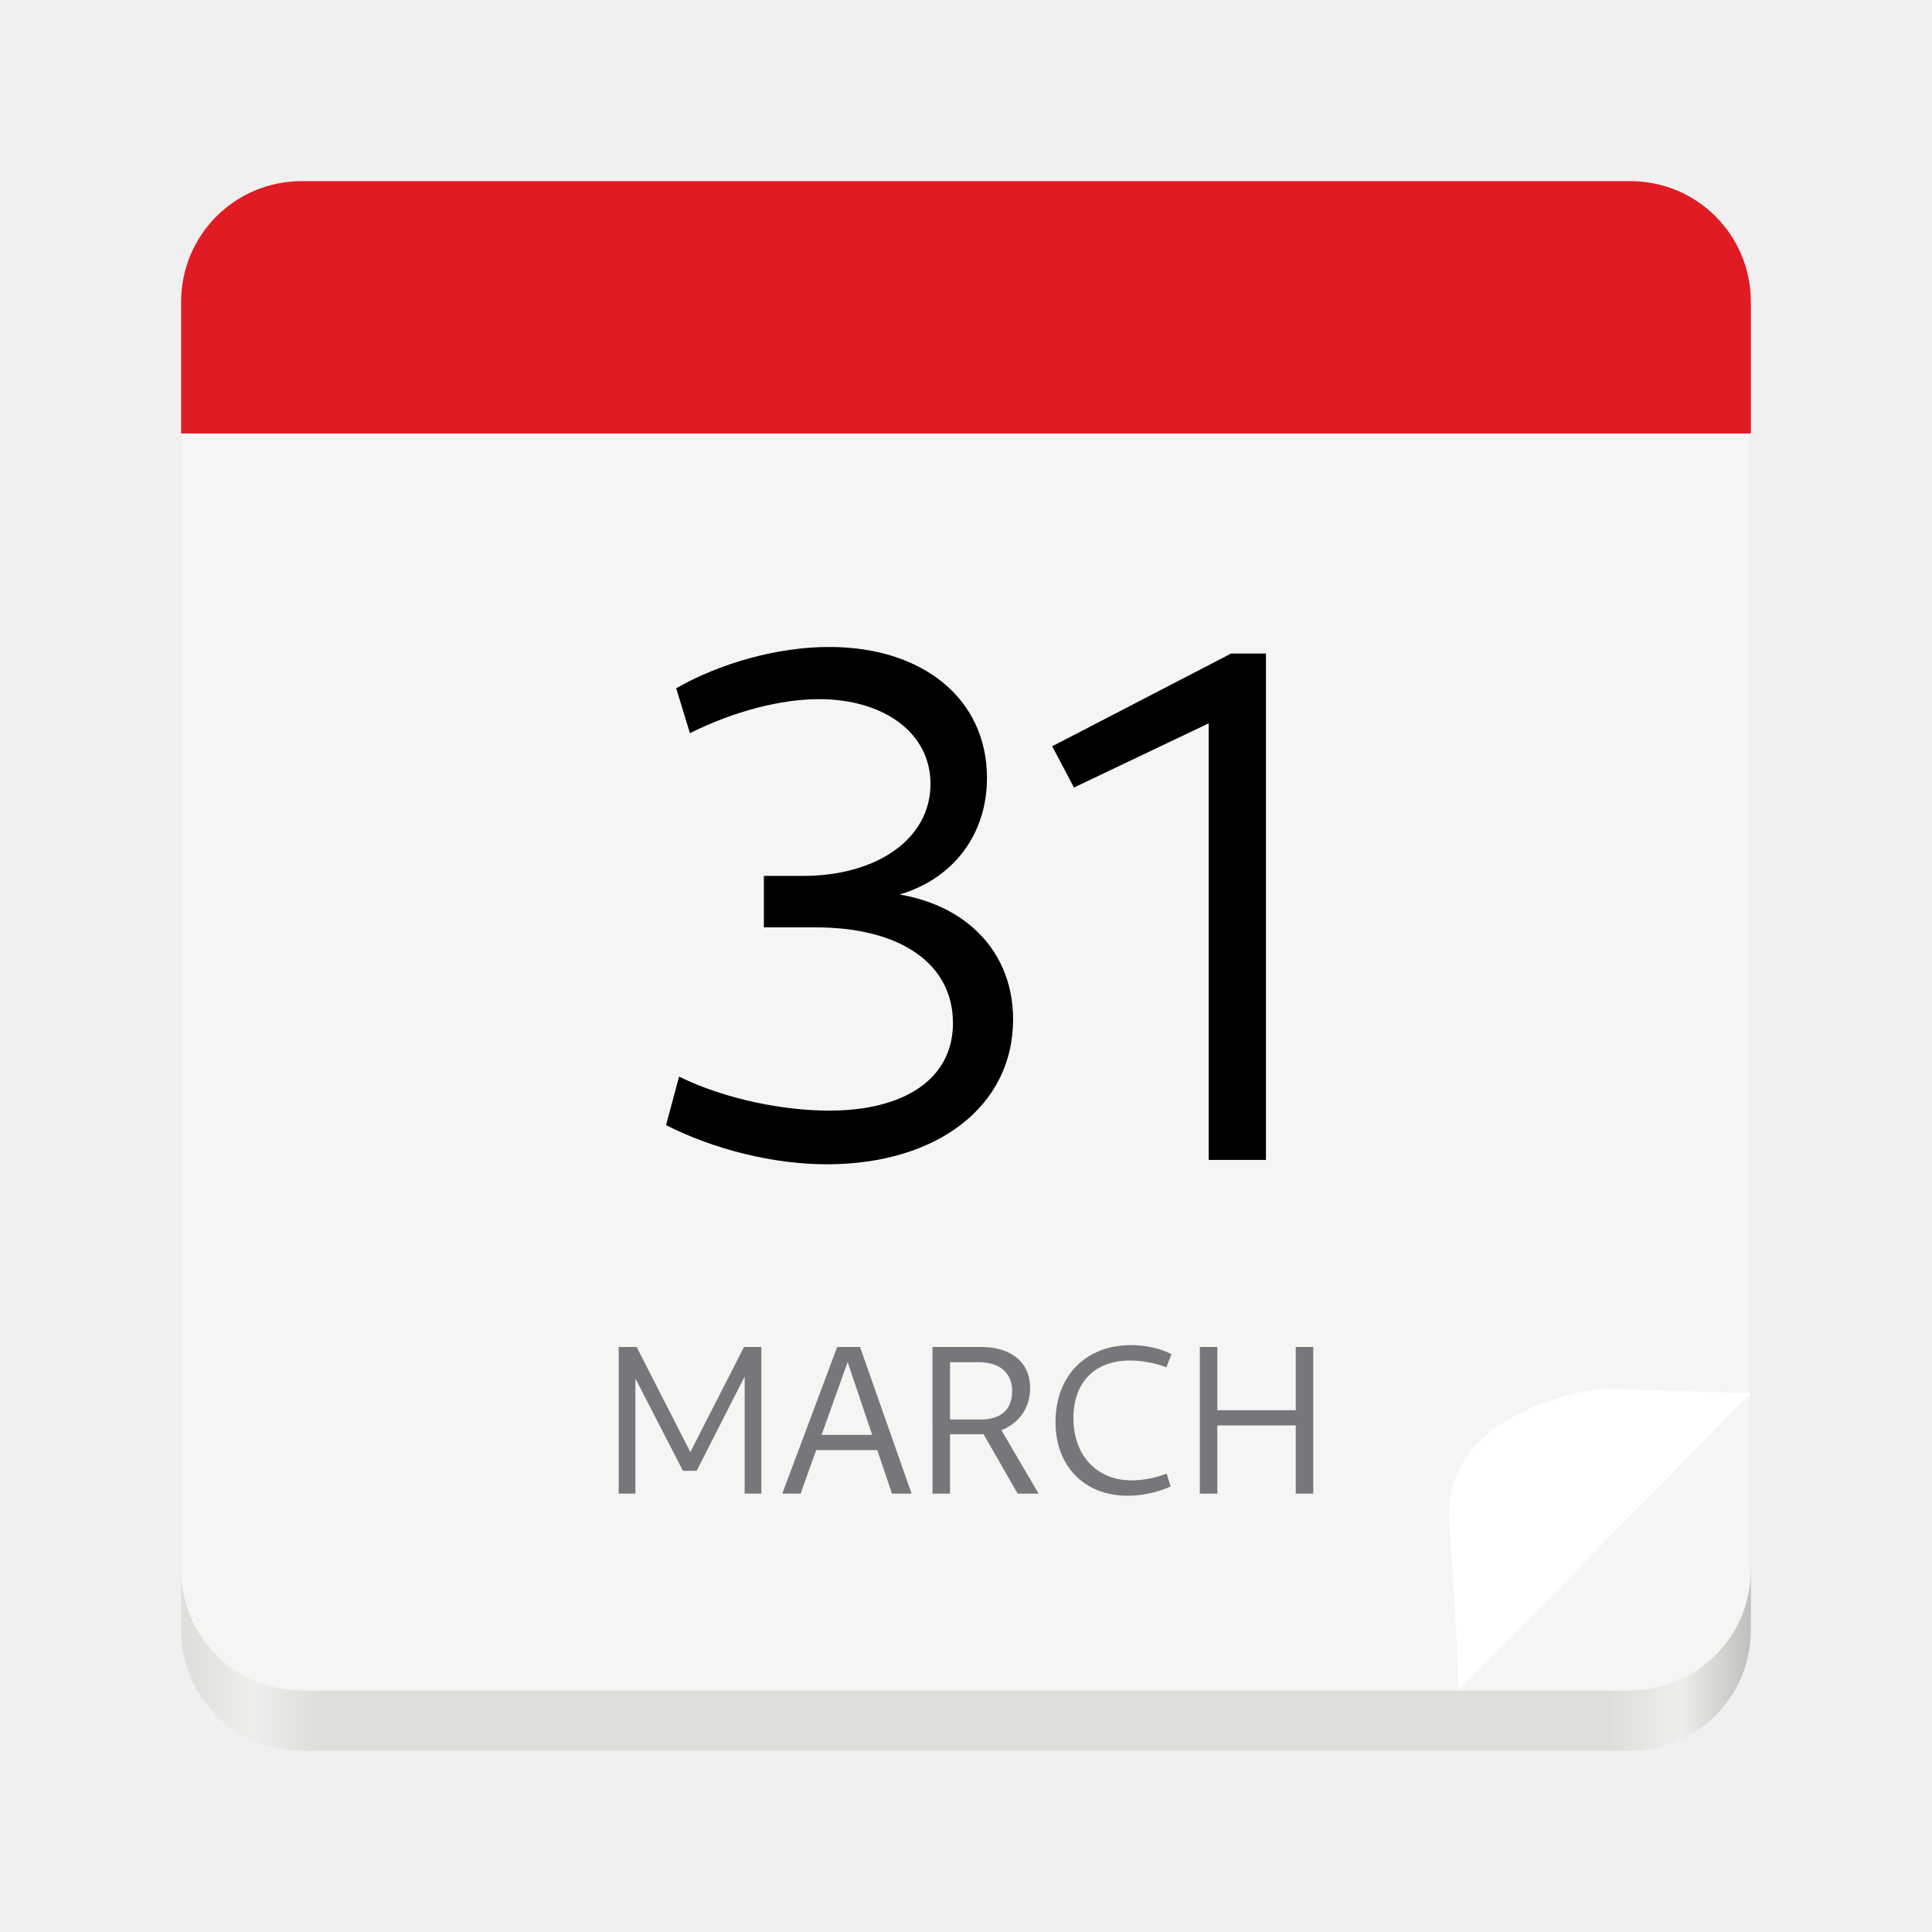
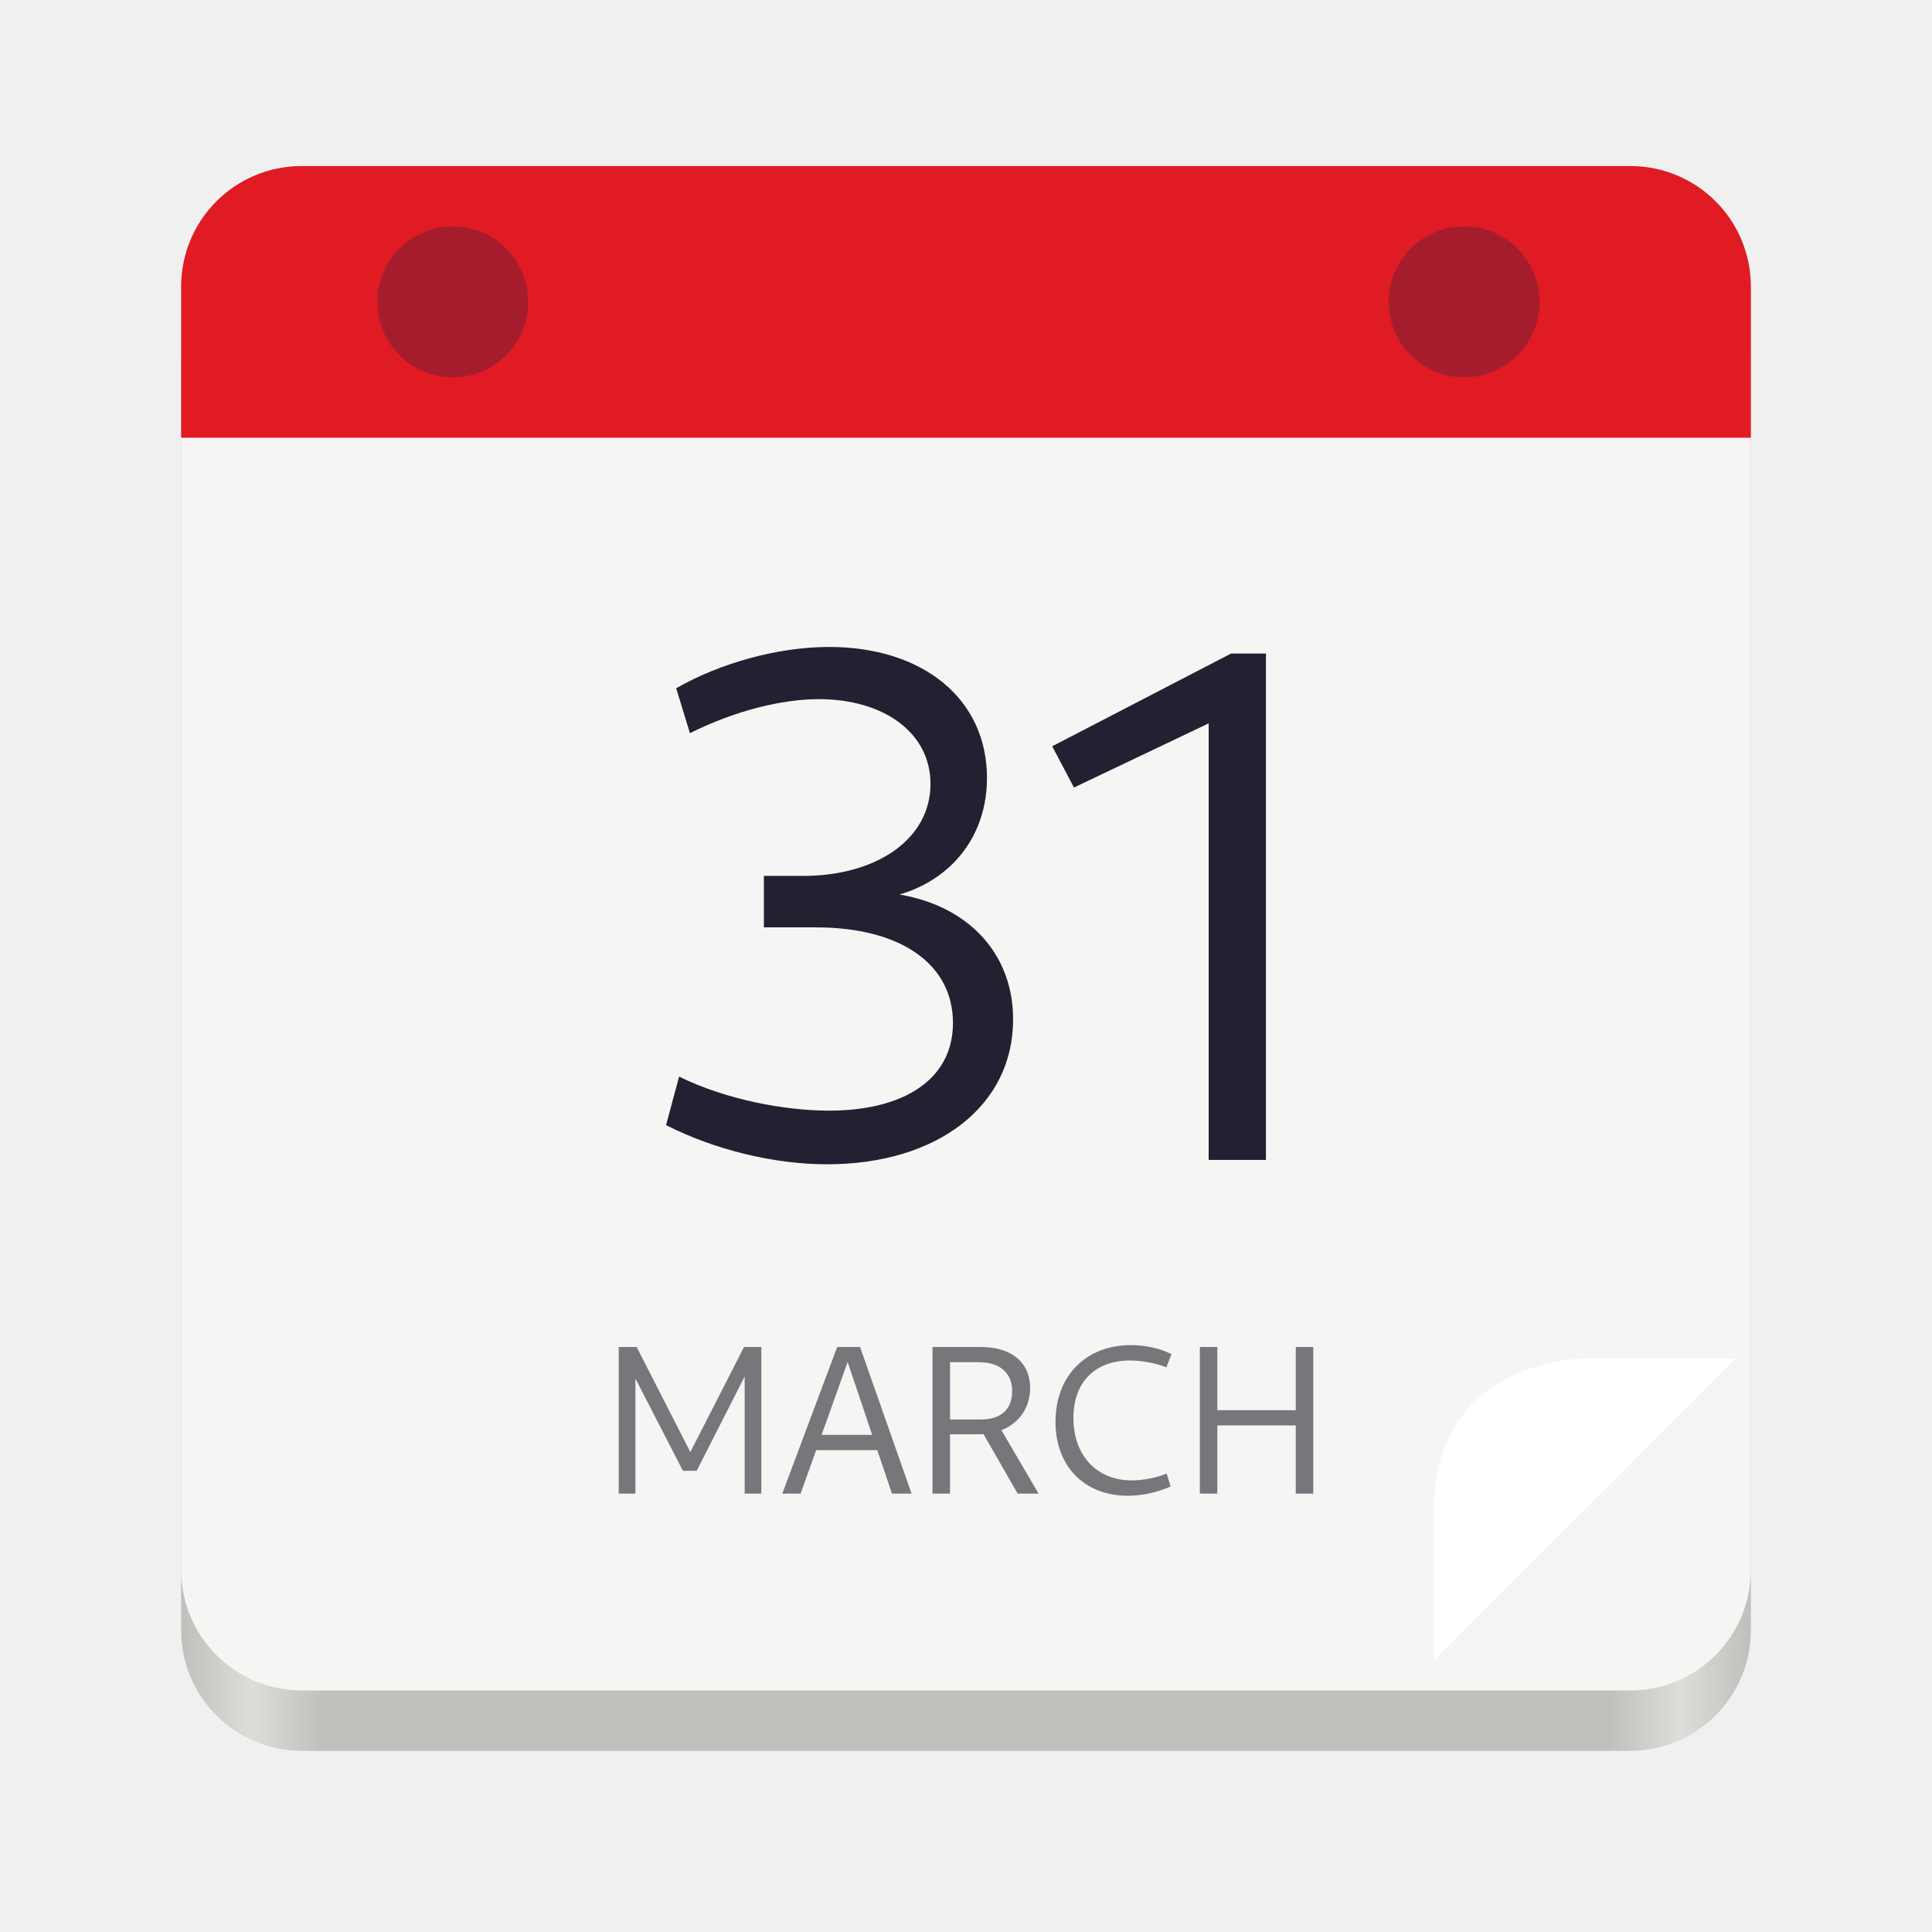
<svg xmlns="http://www.w3.org/2000/svg" height="128px" viewBox="0 0 128 128" width="128px" version="1.1" id="svg44">
  <defs id="defs48" />
  <linearGradient id="a" gradientTransform="matrix(0.232143 0 0 0.328947 -8.56718 263.8269)" gradientUnits="userSpaceOnUse" x1="88.596" x2="536.596" y1="-449.394" y2="-449.394">
-     <stop offset="0" stop-color="#deddda" id="stop2" />
-     <stop offset="0.045" stop-color="#eeeeec" id="stop4" />
-     <stop offset="0.091" stop-color="#deddda" id="stop6" />
-     <stop offset="0.909" stop-color="#deddda" id="stop8" />
-     <stop offset="0.955" stop-color="#eeeeec" id="stop10" />
-     <stop offset="1" stop-color="#c0bfbc" id="stop12" />
+     <stop offset="0" stop-color="#deddda" id="stop2" style="stop-color:#c0bfbc;stop-opacity:1" />
+     <stop offset="0.045" stop-color="#eeeeec" id="stop4" style="stop-color:#deddda;stop-opacity:1" />
+     <stop offset="0.091" stop-color="#deddda" id="stop6" style="stop-color:#c0bfbc;stop-opacity:1" />
+     <stop offset="0.909" stop-color="#deddda" id="stop8" style="stop-color:#c0bfbc;stop-opacity:1" />
+     <stop offset="0.955" stop-color="#eeeeec" id="stop10" style="stop-color:#deddda;stop-opacity:1" />
+     <stop offset="1" stop-color="#c0bfbc" id="stop12" style="stop-color:#c0bfbc;stop-opacity:1" />
  </linearGradient>
  <linearGradient id="b" gradientTransform="matrix(0 6 -12 0 -72 193.9969)" gradientUnits="userSpaceOnUse" x1="72" x2="72" y1="28" y2="44">
-     <stop offset="0" stop-color="#e01b24" id="stop15" />
-     <stop offset="1" stop-color="#c01c27" id="stop17" />
+     <stop offset="0" stop-color="#e01b24" id="stop15" style="stop-color:#f66151;stop-opacity:1" />
+     <stop offset="0.25" stop-color="#e01b24" id="stop972" style="stop-color:#ed333b;stop-opacity:1" />
+     <stop offset="0.522" stop-color="#e01b24" id="stop1038" style="stop-color:#e01b24;stop-opacity:1" />
+     <stop offset="0.785" stop-color="#e01b24" id="stop1232" style="stop-color:#c01c28;stop-opacity:1" />
+     <stop offset="1" stop-color="#c01c27" id="stop17" style="stop-color:#a51d2d;stop-opacity:1" />
  </linearGradient>
  <path d="m 20 16 h 88 c 4.418 0 8 3.582 8 8 v 84 c 0 4.418 -3.582 8 -8 8 h -88 c -4.418 0 -8 -3.582 -8 -8 v -84 c 0 -4.418 3.582 -8 8 -8 z m 0 0" fill="url(#a)" id="path20" />
  <path d="m 20 12 h 88 c 4.418 0 8 3.582 8 8 v 84 c 0 4.418 -3.582 8 -8 8 h -88 c -4.418 0 -8 -3.582 -8 -8 v -84 c 0 -4.418 3.582 -8 8 -8 z m 0 0" fill="#f6f5f4" id="path22" />
-   <path d="m 20 12 c -4.434 0 -8 3.566 -8 8 v 8.719 h 104 v -8.719 c 0 -4.434 -3.566 -8 -8 -8 z m 0 0" fill="url(#b)" id="path24" />
-   <path d="m 54.785 77.137 c 7.293 0 12.336 -3.84 12.336 -9.602 c 0 -4.895 -3.746 -8.305 -9.41 -8.449 l -0.719 0.578 c 4.992 -0.145 8.398 -3.504 8.398 -8.113 c 0 -5.277 -4.27 -8.688 -10.461 -8.688 c -3.457 0 -7.297 1.105 -10.129 2.738 l 0.91 2.973 c 2.977 -1.488 6.098 -2.254 8.543 -2.254 c 4.273 0 7.395 2.207 7.395 5.617 c 0 3.645 -3.551 6.094 -8.449 6.094 h -2.59 v 3.41 h 3.453 c 5.57 0 9.074 2.398 9.074 6.336 c 0 3.742 -3.266 5.805 -8.207 5.805 c -2.93 0 -6.816 -0.719 -9.938 -2.254 l -0.863 3.215 c 3.215 1.633 7.152 2.594 10.656 2.594 z m 0 0" id="path26" />
-   <path d="m 80.078 76.848 h 3.793 v -33.551 h -2.305 l -11.855 6.145 l 1.441 2.734 l 10.176 -4.848 l -1.25 -1.199 z m 0 0" id="path28" />
+   <path d="m 20,11 c -4.434,0 -8,3.566 -8,8 V 29 H 116 V 19 c 0,-4.434 -3.566,-8 -8,-8 z" fill="url(#b)" id="path24" style="fill:#e01b24;fill-opacity:1" />
+   <path d="m 54.785 77.137 c 7.293 0 12.336 -3.84 12.336 -9.602 c 0 -4.895 -3.746 -8.305 -9.41 -8.449 l -0.719 0.578 c 4.992 -0.145 8.398 -3.504 8.398 -8.113 c 0 -5.277 -4.27 -8.688 -10.461 -8.688 c -3.457 0 -7.297 1.105 -10.129 2.738 l 0.91 2.973 c 2.977 -1.488 6.098 -2.254 8.543 -2.254 c 4.273 0 7.395 2.207 7.395 5.617 c 0 3.645 -3.551 6.094 -8.449 6.094 h -2.59 v 3.41 h 3.453 c 5.57 0 9.074 2.398 9.074 6.336 c 0 3.742 -3.266 5.805 -8.207 5.805 c -2.93 0 -6.816 -0.719 -9.938 -2.254 l -0.863 3.215 c 3.215 1.633 7.152 2.594 10.656 2.594 z m 0 0" id="path26" style="fill:#241f31" />
+   <path d="m 80.078 76.848 h 3.793 v -33.551 h -2.305 l -11.855 6.145 l 1.441 2.734 l 10.176 -4.848 l -1.25 -1.199 z m 0 0" id="path28" style="fill:#241f31" />
  <g fill="#77767b" id="g40">
    <path d="m 40.992 98.957 h 1.105 v -8.09 h -0.238 l 3.387 6.578 h 0.91 l 3.348 -6.578 h -0.168 v 8.09 h 1.105 v -9.715 h -1.148 l -3.906 7.645 h 0.699 l -3.906 -7.645 h -1.188 z m 0 0" id="path30" />
    <path d="m 51.828 98.957 h 1.215 l 3.18 -8.902 h -0.125 l 2.996 8.902 h 1.301 l -3.414 -9.715 h -1.516 z m 1.832 -2.883 h 4.859 v -1.008 h -4.859 z m 0 0" id="path32" />
    <path d="m 61.781 98.957 h 1.16 v -8.707 h 1.918 c 1.387 0 2.199 0.715 2.199 1.918 c 0 1.191 -0.727 1.875 -2.059 1.875 h -2.477 v 0.98 h 2.336 c 2.016 0 3.391 -1.273 3.391 -3.066 c 0 -1.707 -1.262 -2.715 -3.25 -2.715 h -3.219 z m 5.641 0 h 1.387 l -2.688 -4.59 h -1.332 z m 0 0" id="path34" />
    <path d="m 74.715 99.098 c 0.941 0 1.918 -0.211 2.844 -0.613 l -0.266 -0.855 c -0.699 0.281 -1.566 0.449 -2.309 0.449 c -2.324 0 -3.867 -1.652 -3.867 -4.133 c 0 -2.363 1.414 -3.809 3.754 -3.809 c 0.785 0 1.664 0.168 2.406 0.449 l 0.336 -0.867 c -0.711 -0.379 -1.719 -0.602 -2.672 -0.602 c -3.012 0 -5.012 2.043 -5.012 5.094 c 0 2.926 1.918 4.887 4.785 4.887 z m 0 0" id="path36" />
    <path d="m 79.492 98.957 h 1.16 v -4.52 h 5.195 v 4.52 h 1.16 v -9.715 h -1.16 v 4.188 h -5.195 v -4.188 h -1.16 z m 0 0" id="path38" />
  </g>
-   <path d="m 96.605 112 l 19.395 -19.688 l -9.855 -0.312 s -10.707 1.125 -10.121 8.961 c 0.586 7.84 0.582 11.039 0.582 11.039 z m 0 0" fill="#ffffff" id="path42" />
+   <path d="m 95,110 20,-20 h -10 c 0,0 -10,0 -10,10 0,10 0,10 0,10 z" fill="#ffffff" id="path42" />
+   <path id="path1366" style="fill:#a51d2d;stroke-linecap:round;stroke-linejoin:round;stop-color:#000000" transform="rotate(-90)" d="m -15,30 a 5,5 0 0 1 -5,5 5,5 0 0 1 -5,-5 5,5 0 0 1 5,-5 5,5 0 0 1 5,5 z" />
+   <path id="path1368" style="fill:#a51d2d;stroke-linecap:round;stroke-linejoin:round;stop-color:#000000" transform="rotate(-90)" d="m -15,97 a 5,5 0 0 1 -5,5 5,5 0 0 1 -5,-5 5,5 0 0 1 5,-5 5,5 0 0 1 5,5 z" />
</svg>
